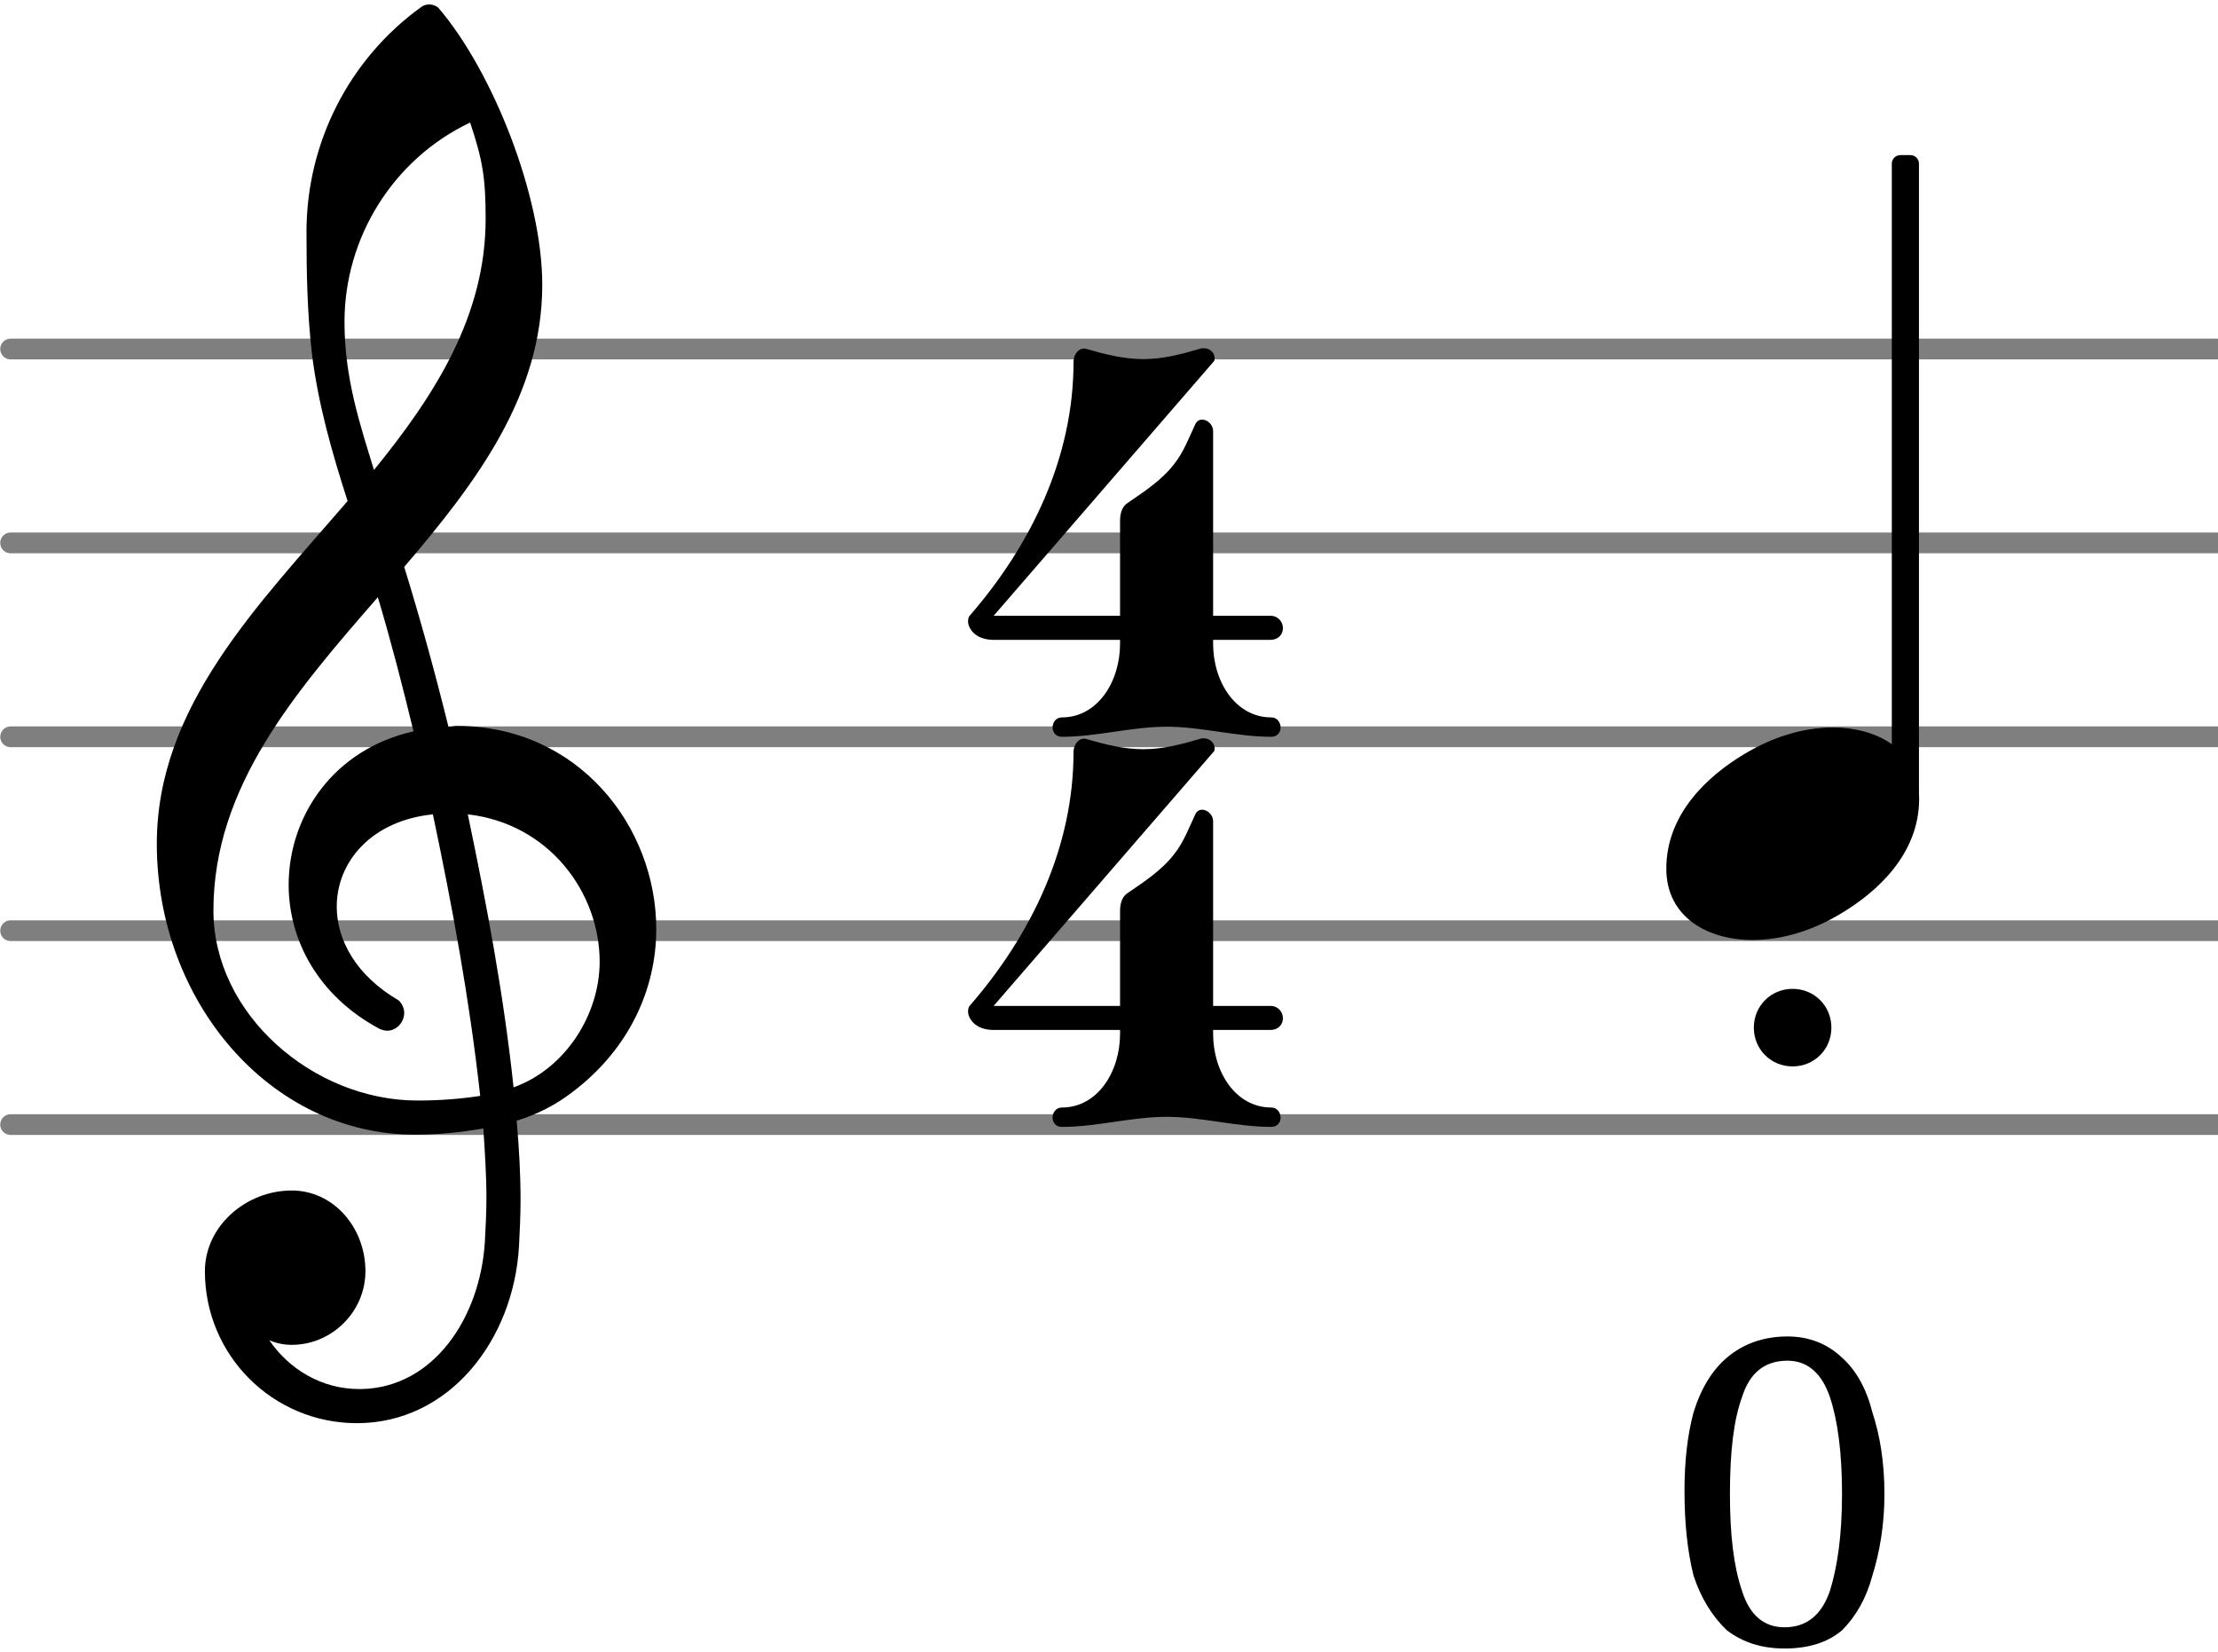
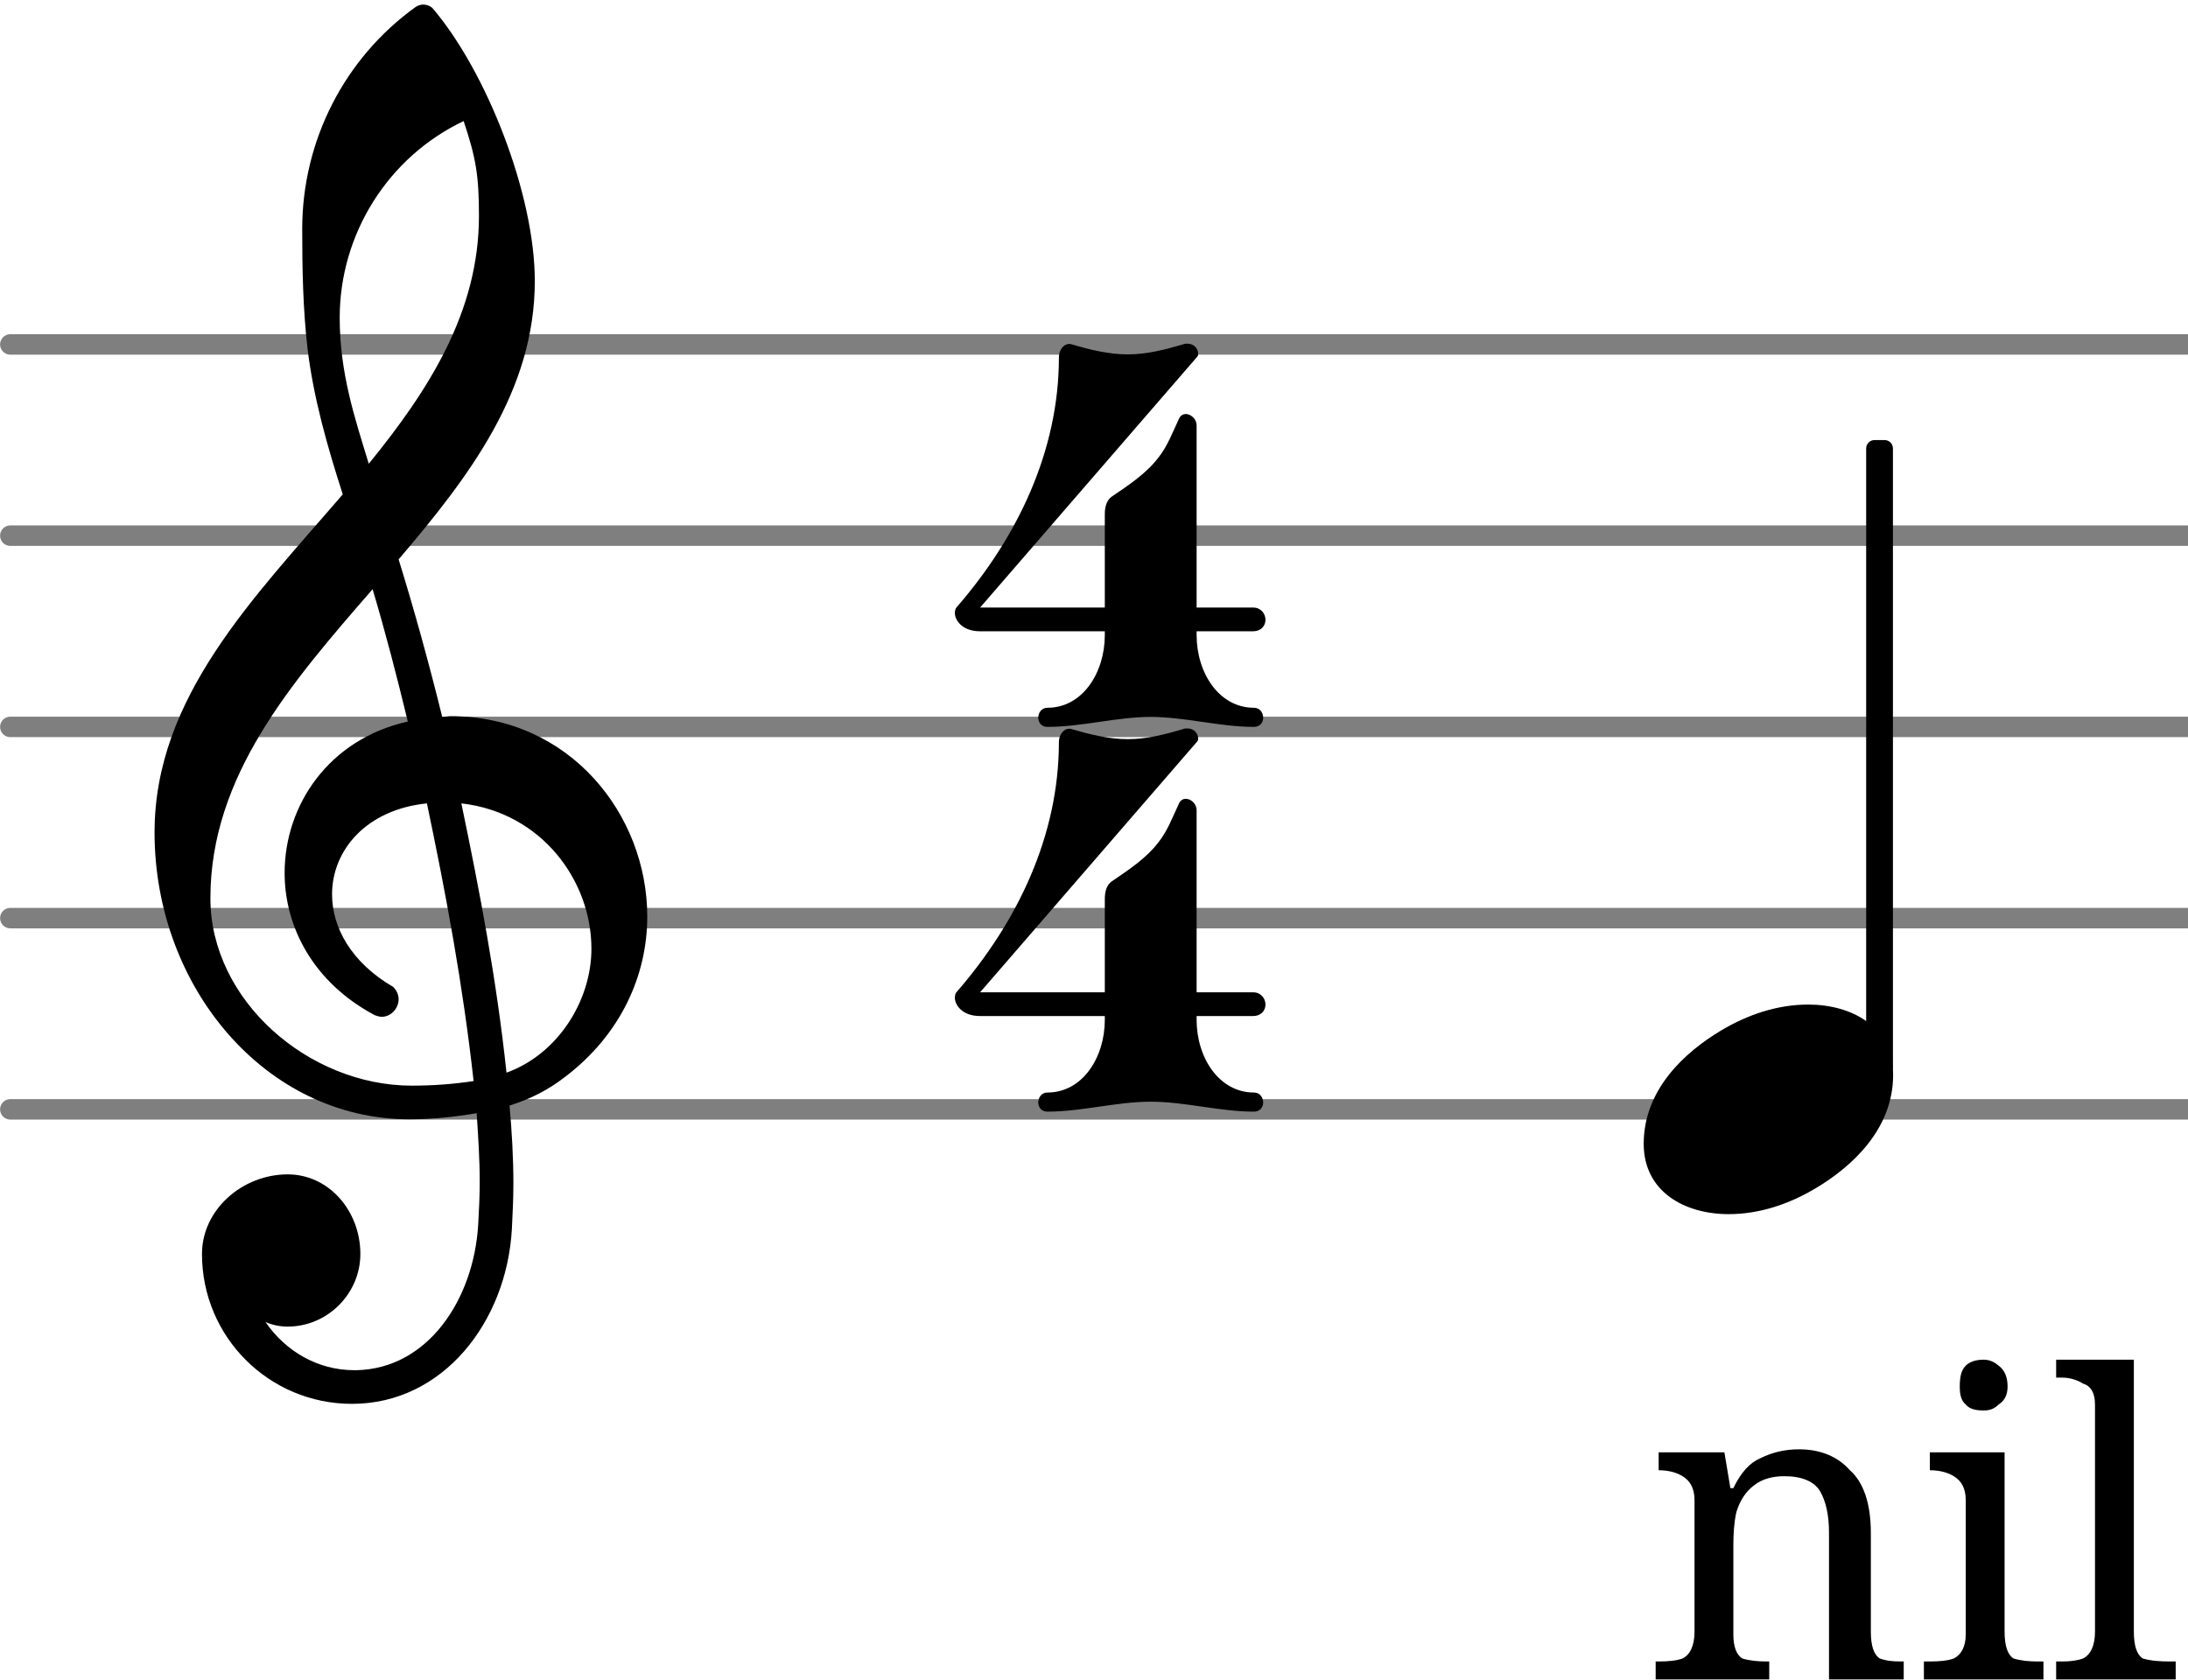
- <svg xmlns="http://www.w3.org/2000/svg" version="1.2" width="18.09mm" height="13.47mm" viewBox="0 -0.023 11.438 8.518">
+ <svg xmlns="http://www.w3.org/2000/svg" version="1.2" width="18.09mm" height="13.89mm" viewBox="0 -0.023 11.439 8.781">
  <style type="text/css">

tspan { white-space: pre; }

</style>
  <g color="rgb(49.804%, 49.804%, 49.804%)">
    <g transform="translate(0, 5.777)">
      <line stroke-linejoin="round" stroke-linecap="round" stroke-width="0.107" stroke="currentColor" x1="0.054" y1="0" x2="11.438" y2="0" />
    </g>
    <g transform="translate(0, 4.777)">
      <line stroke-linejoin="round" stroke-linecap="round" stroke-width="0.107" stroke="currentColor" x1="0.054" y1="0" x2="11.438" y2="0" />
    </g>
    <g transform="translate(0, 3.777)">
      <line stroke-linejoin="round" stroke-linecap="round" stroke-width="0.107" stroke="currentColor" x1="0.054" y1="0" x2="11.438" y2="0" />
    </g>
    <g transform="translate(0, 2.777)">
      <line stroke-linejoin="round" stroke-linecap="round" stroke-width="0.107" stroke="currentColor" x1="0.054" y1="0" x2="11.438" y2="0" />
    </g>
    <g transform="translate(0, 1.777)">
      <line stroke-linejoin="round" stroke-linecap="round" stroke-width="0.107" stroke="currentColor" x1="0.054" y1="0" x2="11.438" y2="0" />
    </g>
  </g>
-   <g transform="translate(9.8264, 3.777)">
-     <rect x="-0.07" y="-3" width="0.14" height="3.321" ry="0.044" fill="currentColor" />
-   </g>
  <g transform="translate(5, 3.777)">
    <path transform="scale(0.004, -0.004)" d="M194 120h120c0 -49 29 -95 75 -95c8 0 12 -7 12 -13s-4 -12 -12 -12c-45 0 -90 13 -135 13s-90 -13 -135 -13c-8 0 -12 6 -12 12s4 13 12 13c46 0 75 46 75 95zM203 301c22 15 45 30 61 51c12 15 19 34 27 51c2 4 5 6 9 6c6 0 14 -6 14 -15v-238h74c10 0 16 -8 16 -16 s-6 -15 -16 -15h-74v-5h-120v5h-163c-24 0 -33 15 -33 24c0 3 1 6 2 7c80 92 134 205 134 327c0 11 8 20 17 17c24 -7 48 -13 73 -13s48 6 72 13c2 1 4 1 6 1c9 0 14 -7 14 -13c0 -2 0 -3 -2 -5l-283 -327h163v122c0 9 2 18 9 23z" fill="currentColor" />
  </g>
  <g transform="translate(5, 5.789)">
    <path transform="scale(0.004, -0.004)" d="M194 120h120c0 -49 29 -95 75 -95c8 0 12 -7 12 -13s-4 -12 -12 -12c-45 0 -90 13 -135 13s-90 -13 -135 -13c-8 0 -12 6 -12 12s4 13 12 13c46 0 75 46 75 95zM203 301c22 15 45 30 61 51c12 15 19 34 27 51c2 4 5 6 9 6c6 0 14 -6 14 -15v-238h74c10 0 16 -8 16 -16 s-6 -15 -16 -15h-74v-5h-120v5h-163c-24 0 -33 15 -33 24c0 3 1 6 2 7c80 92 134 205 134 327c0 11 8 20 17 17c24 -7 48 -13 73 -13s48 6 72 13c2 1 4 1 6 1c9 0 14 -7 14 -13c0 -2 0 -3 -2 -5l-283 -327h163v122c0 9 2 18 9 23z" fill="currentColor" />
  </g>
+   <g transform="translate(9.8264, 3.777)">
+     <rect x="-0.07" y="-1.5" width="0.14" height="3.321" ry="0.044" fill="currentColor" />
+   </g>
  <g transform="translate(0.8, 4.777)">
    <path transform="scale(0.004, -0.004)" d="M378 263c4 0 7 1 11 1c156 0 257 -129 257 -262c0 -76 -34 -154 -108 -210c-22 -17 -46 -29 -72 -37c3 -34 5 -68 5 -102c0 -20 -1 -40 -2 -60c-7 -121 -90 -228 -209 -228c-108 0 -196 87 -196 196c0 58 53 104 112 104c54 0 95 -48 95 -104c0 -52 -43 -95 -95 -95 c-10 0 -20 2 -29 6c26 -38 68 -63 116 -63h3c93 2 153 92 159 190c1 19 2 37 2 56c0 30 -2 60 -4 90c-29 -5 -58 -8 -88 -8c-188 0 -333 173 -333 375c0 177 130 307 246 442c-20 62 -38 125 -46 190c-6 52 -7 104 -7 157c0 115 55 223 148 290c7 5 16 4 22 -1 c71 -83 134 -244 134 -357c0 -143 -85 -255 -178 -364c21 -68 40 -137 57 -206zM462 -202c67 24 111 94 111 162c0 89 -65 178 -170 190c24 -115 46 -230 59 -352zM75 26c0 -134 129 -245 263 -245c28 0 55 2 81 6c-14 126 -36 244 -61 363c-79 -8 -124 -61 -124 -119 c0 -43 25 -89 80 -121c5 -5 7 -11 7 -16c0 -12 -10 -23 -22 -23c-3 0 -6 1 -9 2c-81 43 -118 116 -118 186c0 89 58 175 161 198c-14 58 -29 116 -46 173c-106 -122 -212 -244 -212 -404zM406 1042c-99 -47 -162 -148 -162 -257c0 -73 20 -132 38 -191 c79 97 144 199 144 324c0 53 -4 76 -20 124z" fill="currentColor" />
  </g>
-   <g transform="translate(9.2448, 5.277)">
-     <path transform="scale(0.004, -0.004)" d="M-50 0c0 28 22 50 50 50s50 -22 50 -50s-22 -50 -50 -50s-50 22 -50 50z" fill="currentColor" />
-   </g>
-   <g transform="translate(8.5934, 8.4635)">
+   <g transform="translate(8.5934, 8.7579)">
    <text font-family="serif" font-size="2.2" text-anchor="start" fill="currentColor">
-       <tspan>0</tspan>
+       <tspan>nil</tspan>
    </text>
  </g>
-   <g transform="translate(8.5934, 4.277)">
+   <g transform="translate(8.5934, 5.777)">
    <path transform="scale(0.004, -0.004)" d="M215 137c57 0 111 -29 111 -92c0 -71 -54 -120 -101 -148c-35 -21 -74 -34 -114 -34c-57 0 -111 29 -111 92c0 71 54 120 101 148c35 21 74 34 114 34z" fill="currentColor" />
  </g>
</svg>
